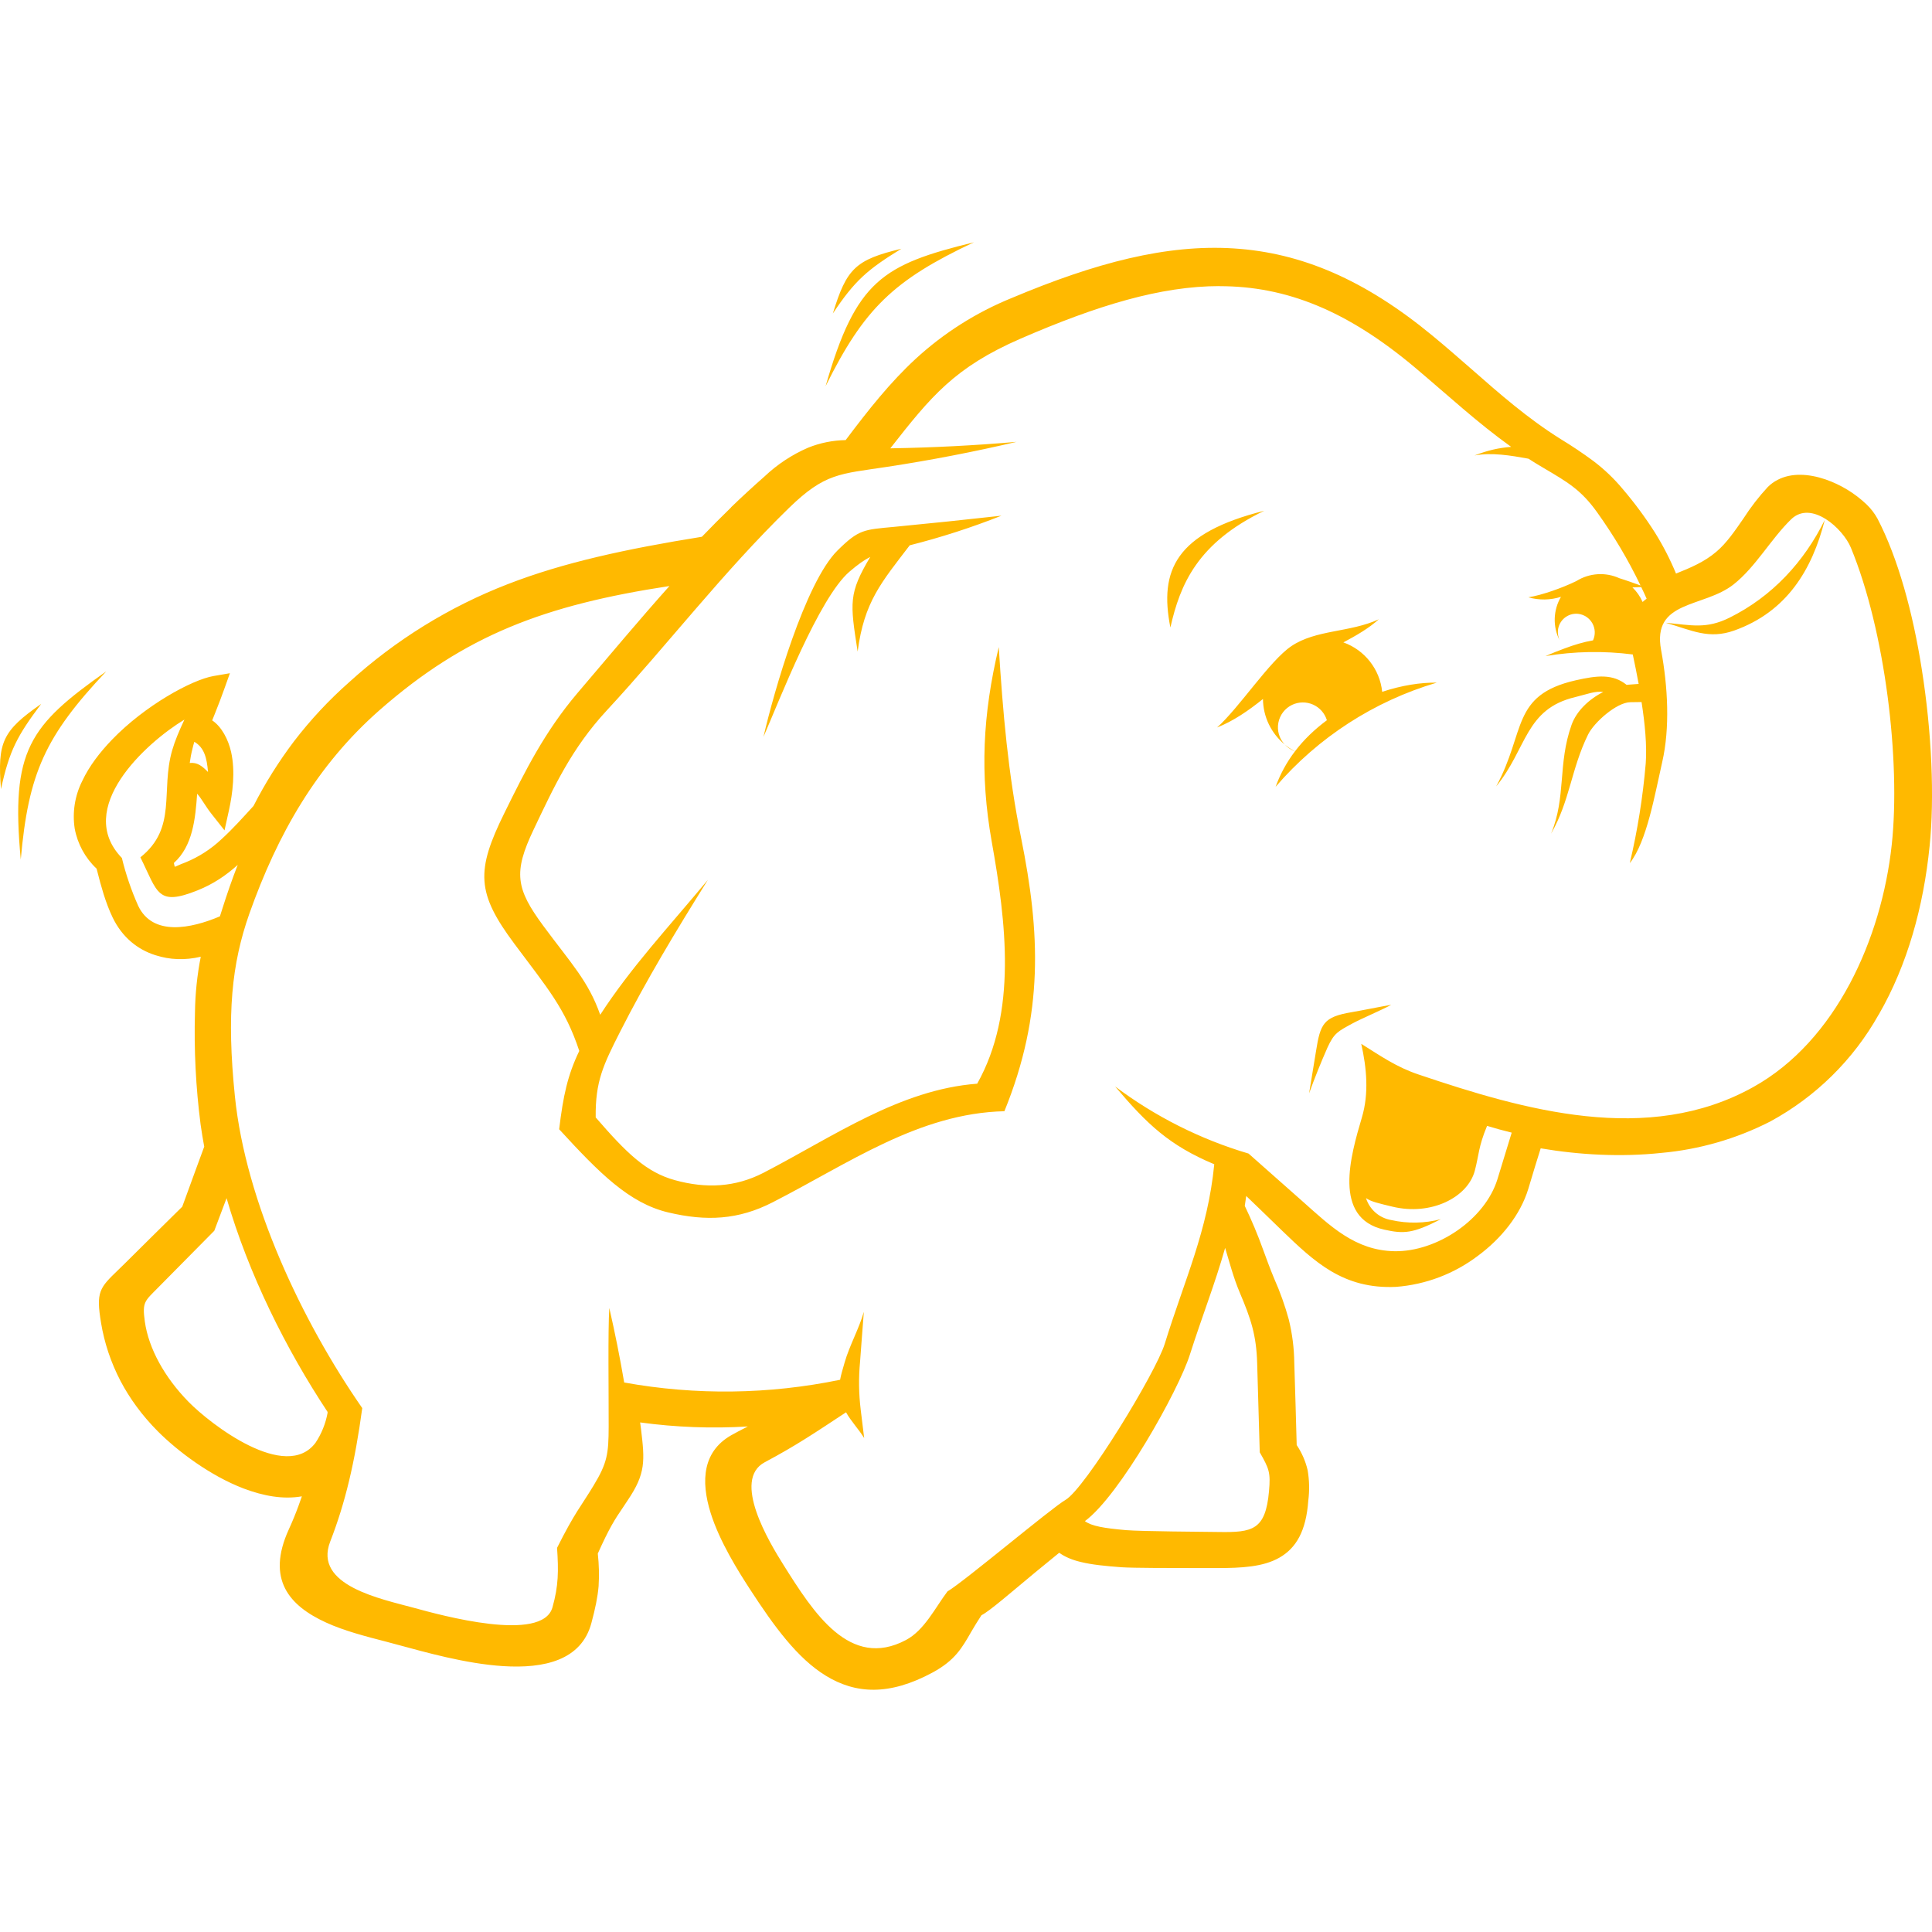
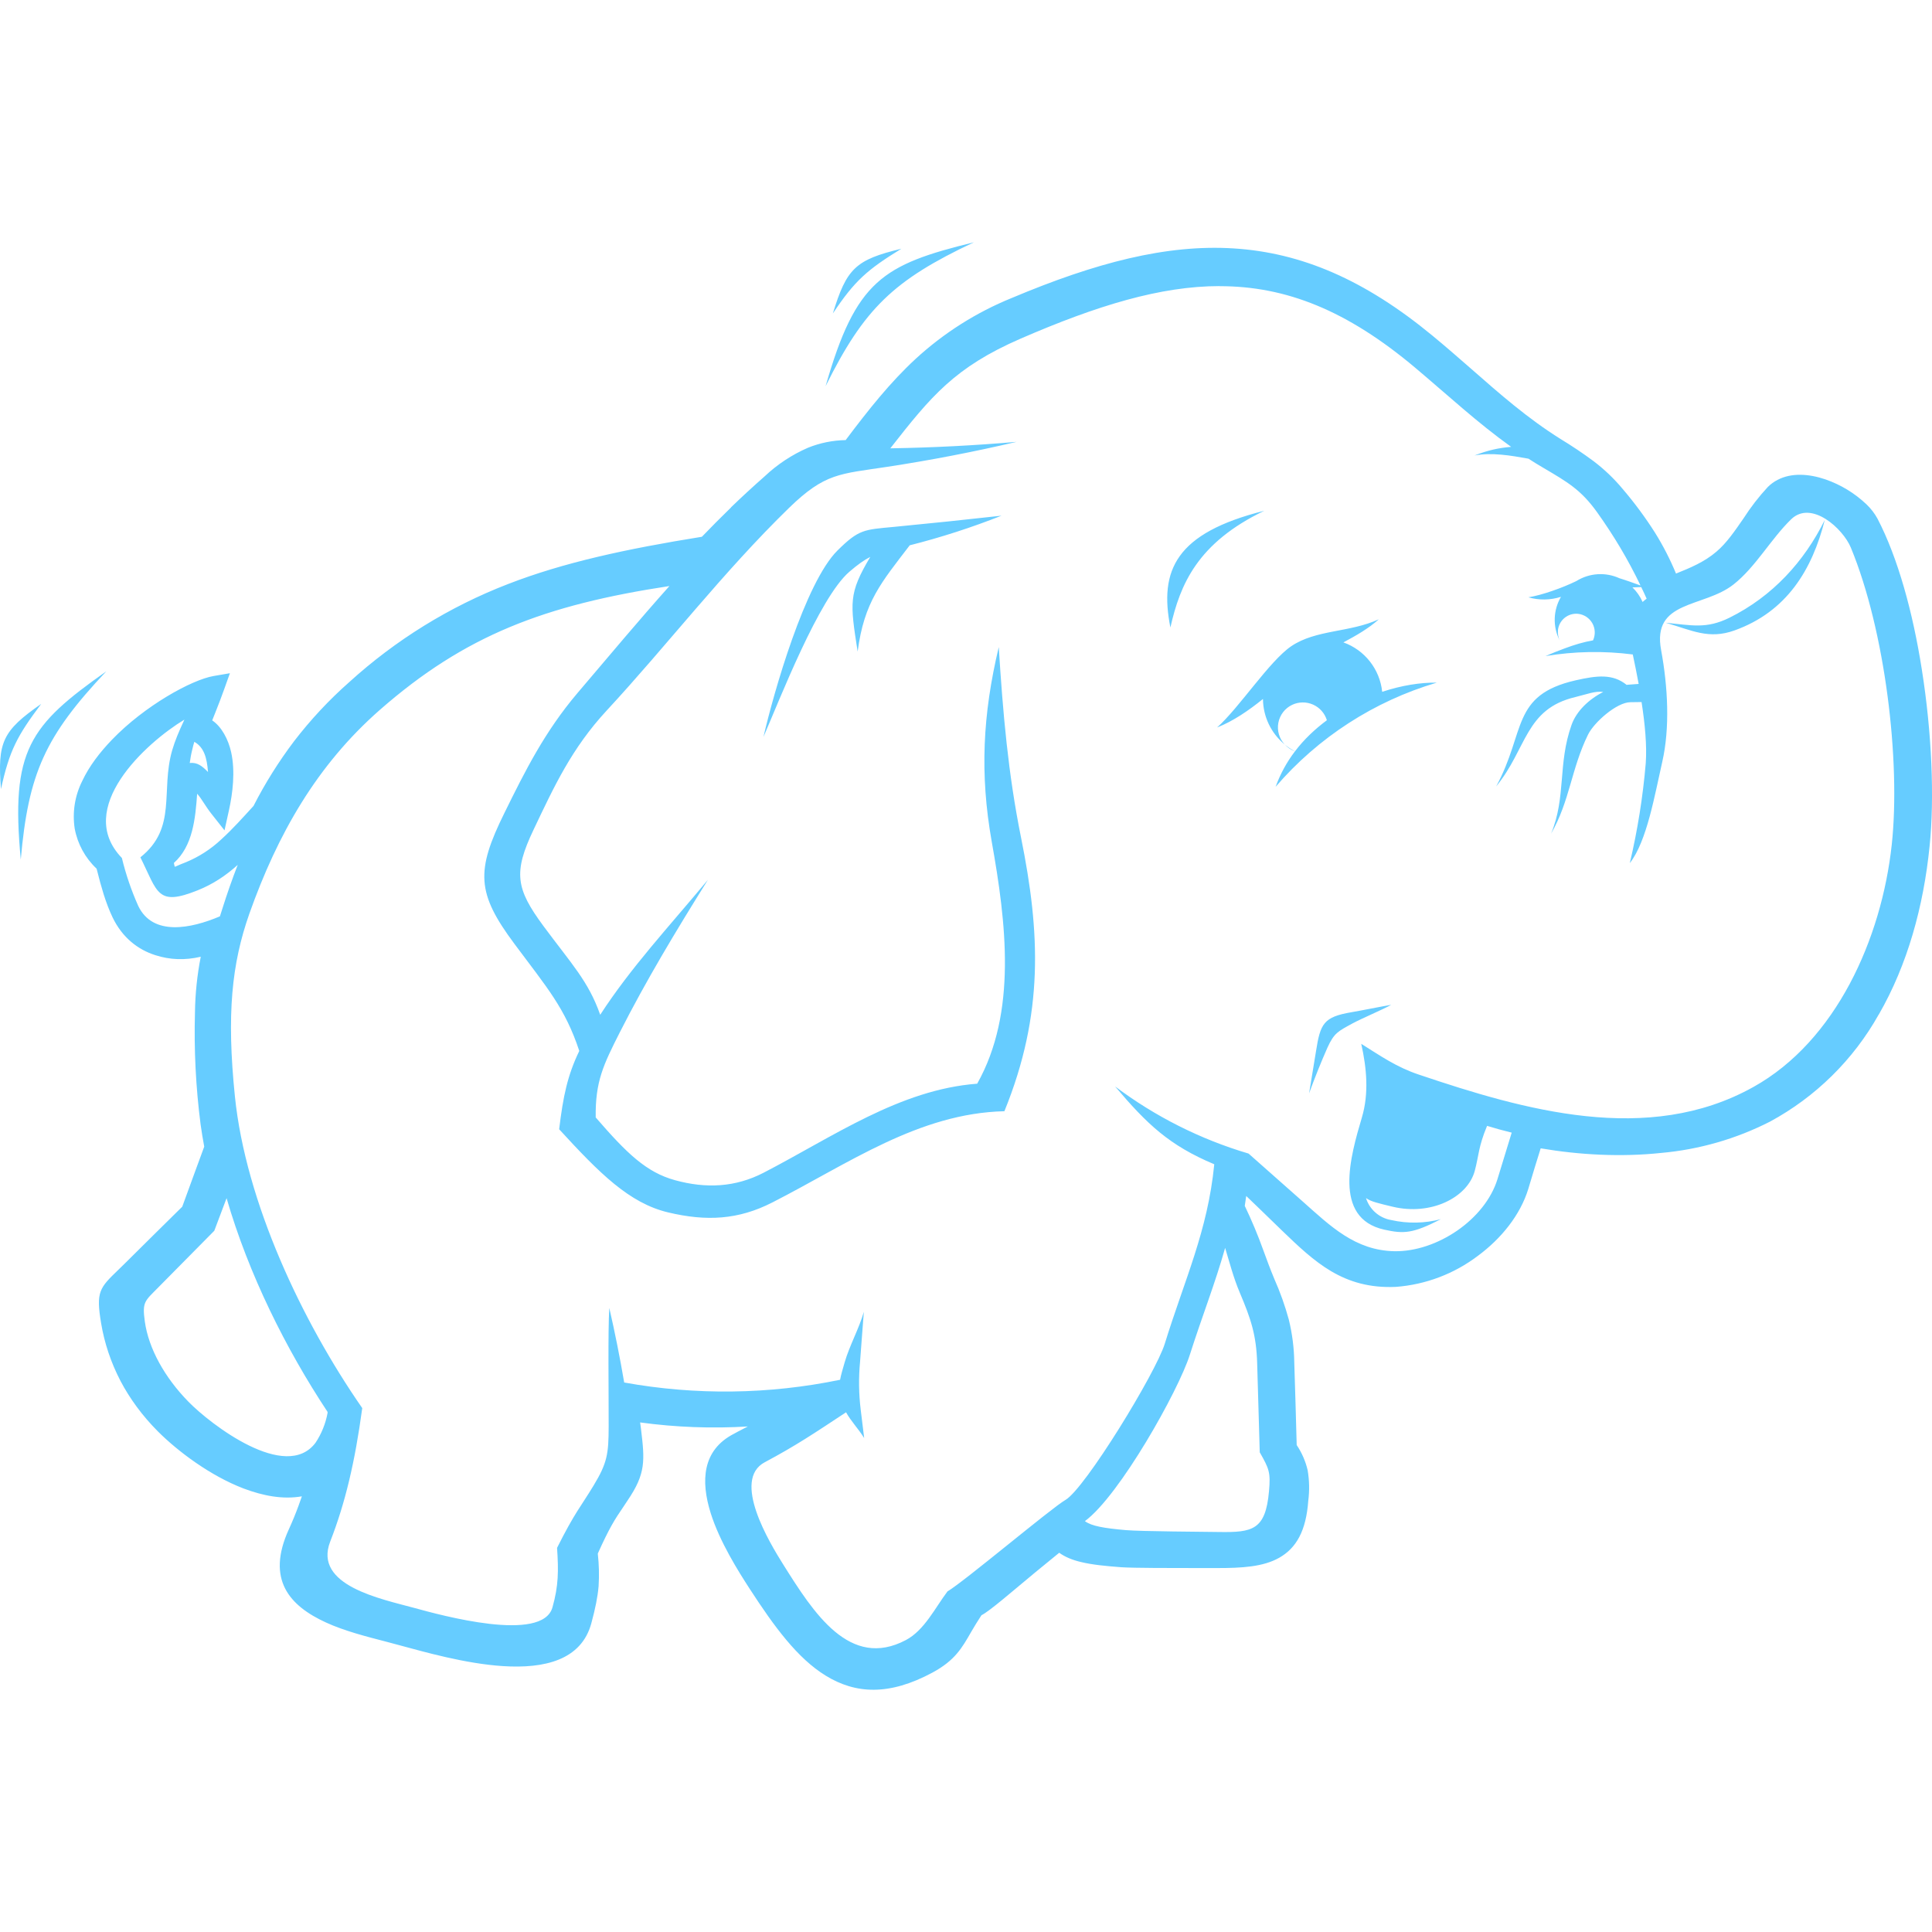
- <svg xmlns="http://www.w3.org/2000/svg" fill="#FFB900" role="img" viewBox="0 0 24 24">
+ <svg xmlns="http://www.w3.org/2000/svg" fill="#66CCFF" role="img" viewBox="0 0 24 24">
  <path d="M12.098 3.01c-1.133.277-1.466.474-1.842 1.787.478-.962.84-1.315 1.842-1.787zm3.228.076c-.834-.053-1.715.177-2.756.615a3.97 3.97 0 00-1.199.76c-.31.287-.576.62-.866 1.006a1.312 1.312 0 00-.468.095 1.868 1.868 0 00-.539.356c-.141.124-.28.252-.416.383v.002c-.123.12-.244.241-.363.365-.945.152-1.72.32-2.41.588a6.314 6.314 0 00-1.97 1.217c-.252.222-.482.469-.687.736a5.435 5.435 0 00-.503.803c-.13.142-.26.288-.399.414a1.45 1.45 0 01-.441.285c-.093.035-.133.058-.137.056-.004-.001-.008-.033-.012-.047.235-.21.267-.55.289-.86.03.034.053.068.082.113.031.047.062.095.1.142l.158.2.055-.249c.046-.208.081-.484.027-.724-.034-.153-.117-.315-.235-.393l.036-.09c.04-.1.08-.204.115-.303l.069-.193-.204.035c-.27.047-.852.366-1.261.791-.152.158-.284.33-.37.514a.984.984 0 00-.093.59.91.91 0 00.272.498c.03.12.058.223.087.316.033.104.068.198.112.29.119.247.31.398.529.468.182.059.369.066.566.02a3.83 3.83 0 00-.072.69 8.911 8.911 0 00.07 1.394c.013.093.028.184.045.275l-.107.291-.166.455-.37.365-.343.34a9.22 9.22 0 01-.082.08c-.232.224-.279.27-.213.662.04.241.119.484.242.72.114.216.267.427.463.624.245.245.647.55 1.066.71.245.092.488.138.723.097l-.039.11a4.046 4.046 0 01-.123.3c-.285.624.008.95.463 1.158.227.104.497.173.748.238l.168.045c.298.08.812.228 1.281.258.513.033.974-.073 1.098-.533.049-.182.078-.322.09-.459a2.33 2.33 0 00-.01-.406c.144-.32.21-.423.316-.578l.053-.08c.115-.17.168-.29.188-.426.018-.131.004-.262-.02-.461l-.011-.084a6.822 6.822 0 001.338.05l-.118.061-.055.03c-.395.203-.413.587-.289.984.112.357.343.723.487.945.303.467.592.861.943 1.076.368.226.786.253 1.328-.04.276-.15.363-.302.48-.507.038-.066.08-.133.126-.204.101-.05.382-.296.67-.534l.296-.242c.073.053.164.09.27.115.14.034.305.05.504.065.149.01.635.01.949.01h.227c.324.001.585-.016.783-.128.21-.119.334-.331.361-.71a1.28 1.28 0 00-.008-.378.946.946 0 00-.136-.312l-.014-.502-.016-.521a2.372 2.372 0 00-.068-.536 3.558 3.558 0 00-.18-.505c-.053-.127-.096-.245-.138-.36a5.756 5.756 0 00-.229-.547l.018-.123.181.174.266.258c.203.196.39.373.607.502.226.133.479.21.807.195a1.925 1.925 0 001.016-.385c.293-.216.528-.509.627-.832l.084-.279.07-.225c.482.082.998.11 1.498.057a3.7 3.7 0 001.351-.389 3.406 3.406 0 001.35-1.33h.002v-.002c.355-.616.555-1.34.63-2.088.062-.599.028-1.415-.097-2.2-.11-.701-.295-1.38-.55-1.87a.736.736 0 00-.137-.178 1.413 1.413 0 00-.51-.31c-.206-.07-.422-.084-.594.006a.485.485 0 00-.123.09 2.793 2.793 0 00-.3.388c-.106.153-.21.307-.337.414-.149.128-.327.202-.502.272a3.454 3.454 0 00-.261-.508 4.81 4.81 0 00-.399-.54 2.21 2.21 0 00-.365-.349 5.357 5.357 0 00-.41-.275c-.407-.255-.754-.559-1.108-.87-.16-.14-.323-.282-.482-.413-.842-.695-1.628-1.031-2.469-1.084zm-4.129.004c-.57.137-.68.245-.851.804.273-.41.43-.545.851-.804zm3.952.465c.829-.001 1.587.303 2.431 1.013.412.347.774.684 1.192.983-.152.013-.283.04-.455.107.21-.04.451 0 .67.04.06.039.124.078.189.116.295.174.463.27.662.547.21.294.386.589.541.912-.101-.036-.186-.067-.262-.09a.566.566 0 00-.533.034l-.012.006c-.163.079-.416.17-.586.197a.7.7 0 00.405-.006.565.565 0 00-.018.539.269.269 0 01-.02-.12.228.228 0 01.249-.208.233.233 0 01.187.33c-.117.02-.233.055-.353.1a4.41 4.41 0 00-.237.095 3.722 3.722 0 011.084-.02c.025.117.05.24.073.366l-.137.01-.012.002c-.174-.14-.367-.117-.633-.057-.806.184-.617.637-.988 1.318.385-.47.357-.962.984-1.11.147-.036.247-.078.346-.063-.178.09-.333.237-.394.41-.173.486-.065.895-.254 1.35.234-.407.249-.802.459-1.23.075-.153.354-.4.525-.403l.14-.002c.042.27.068.539.052.761a8.535 8.535 0 01-.198 1.24c.213-.272.31-.85.403-1.257.097-.424.07-.934-.014-1.389-.117-.625.527-.522.9-.816.275-.217.463-.564.715-.809.25-.243.644.114.742.352.426 1.03.62 2.65.508 3.69-.126 1.164-.69 2.437-1.719 3.01-1.31.732-2.854.285-4.156-.154-.278-.093-.47-.229-.715-.382.067.3.097.615.008.914-.14.474-.367 1.251.277 1.394.246.055.357.048.704-.13a1.3 1.3 0 01-.616.011.397.397 0 01-.314-.273c.06.044.16.066.33.107.478.115.932-.114 1.021-.445.052-.194.043-.295.153-.559.099.03.202.059.306.084l-.177.578c-.154.501-.752.904-1.28.895-.488-.009-.797-.314-1.134-.613l-.678-.6a5.228 5.228 0 01-1.658-.834c.4.472.673.732 1.232.967-.081.83-.37 1.436-.615 2.23-.111.36-.991 1.8-1.234 1.94-.174.1-1.26 1.016-1.465 1.136-.153.203-.287.483-.516.604-.698.37-1.148-.339-1.523-.936-.171-.272-.645-1.054-.23-1.273.39-.208.61-.357 1.009-.62.059.108.159.212.225.32l-.043-.352a2.752 2.752 0 01-.008-.596c.016-.206.03-.413.047-.62-.06.21-.179.42-.239.63-.024.084-.045.152-.056.214a7.05 7.05 0 01-2.682.034 16.76 16.76 0 00-.185-.926c-.018.278-.007 1.047-.008 1.476-.001.333-.016.448-.188.731-.16.265-.228.325-.453.773.019.283.019.47-.057.739-.125.446-1.386.098-1.718.007-.41-.112-1.256-.278-1.043-.824.187-.48.307-.986.398-1.658-.75-1.08-1.448-2.56-1.582-3.873-.104-1.019-.04-1.646.18-2.27.35-.987.837-1.843 1.62-2.53C5.778 7.89 6.767 7.516 8.316 7.28c-.373.417-.741.858-1.143 1.33-.406.479-.648.963-.906 1.487-.357.722-.348.996.125 1.63.407.547.627.794.804 1.328-.146.303-.2.56-.25.973.5.545.87.918 1.354 1.033.475.113.872.093 1.297-.125.944-.482 1.816-1.107 2.88-1.132.493-1.211.444-2.222.208-3.393-.162-.8-.227-1.557-.278-2.373-.2.84-.236 1.577-.088 2.414.18 1.008.318 2.124-.18 3.01-.962.073-1.788.658-2.655 1.107-.35.18-.712.198-1.098.092-.358-.098-.6-.334-.986-.78-.006-.446.095-.653.3-1.058.33-.65.695-1.255 1.094-1.894-.49.59-.953 1.084-1.338 1.677-.147-.419-.358-.633-.707-1.105-.34-.461-.375-.662-.12-1.196.255-.536.472-1.008.907-1.478.753-.813 1.443-1.717 2.266-2.518.447-.434.628-.42 1.22-.51a20.768 20.768 0 001.606-.31 22.5 22.5 0 01-1.553.08h-.015c.506-.646.799-1.006 1.62-1.363.95-.412 1.738-.652 2.47-.652zm.556 2.79c-1.101.276-1.307.739-1.166 1.45.121-.535.335-1.05 1.166-1.45zm-3.263.061c-.446.05-.89.096-1.336.139-.375.035-.436.03-.702.293-.403.399-.794 1.768-.92 2.316.198-.455.69-1.729 1.069-2.053.105-.09.18-.143.258-.183-.271.455-.252.566-.157 1.176.081-.62.295-.859.647-1.32a9.287 9.287 0 001.14-.368zm10.226.053c-.255.517-.65.95-1.185 1.215-.288.142-.47.093-.791.062.326.094.533.21.853.096.652-.233.967-.756 1.123-1.373zm-2.28.834c.023.047.046.096.067.144a.602.602 0 00-.05.041.572.572 0 00-.126-.181l.11-.004zm-3.26.4c-.36.166-.779.126-1.087.334-.271.184-.646.764-.922 1.01.2-.078.394-.212.57-.354.002.22.101.426.27.565a.31.31 0 01.092-.492.312.312 0 01.432.191c-.148.11-.284.238-.397.387a1.666 1.666 0 00-.24.44 4.222 4.222 0 012.002-1.294c-.2-.003-.437.034-.678.114a.732.732 0 00-.482-.614c.16-.085.316-.175.44-.287zm-1.042 1.64a.735.735 0 01-.125-.083.35.35 0 00.125.084zM1.32 8.34c-.953.672-1.19.978-1.062 2.338C.352 9.608.56 9.145 1.32 8.34zm-.808.404c-.482.336-.545.475-.5 1.059.105-.482.203-.664.5-1.059zm1.779.195c-.07.15-.118.264-.152.381-.147.508.066.962-.395 1.33.217.438.207.612.711.41.195-.078.355-.187.498-.316-.07.18-.133.361-.191.545l-.03.094c-.36.153-.834.25-1.015-.13a3.458 3.458 0 01-.203-.595c-.594-.615.294-1.427.777-1.719zm.123.276c.123.071.156.2.17.375-.073-.074-.132-.122-.227-.112.008-.06.019-.119.034-.177.007-.03.014-.058.023-.086zm14.87 3.267c-.131.022-.365.07-.495.092-.348.059-.387.142-.441.484l-.086.524a9.16 9.16 0 01.228-.568c.084-.184.132-.202.31-.3.127-.068.357-.163.483-.232zm-14.47 2.4c.274.946.738 1.876 1.255 2.657v.014a.993.993 0 01-.149.369c-.369.493-1.306-.23-1.578-.508-.297-.303-.496-.662-.543-.998-.034-.246-.001-.252.17-.426l.693-.701.153-.406zm12.405.62c.056.183.101.364.183.558.138.326.205.526.215.875l.032 1.106c.117.206.136.249.115.484-.043.481-.203.513-.625.506-.192-.003-.957-.007-1.15-.023-.274-.024-.429-.05-.512-.112.43-.316 1.162-1.619 1.304-2.068.151-.474.315-.888.438-1.326z" />
</svg>
